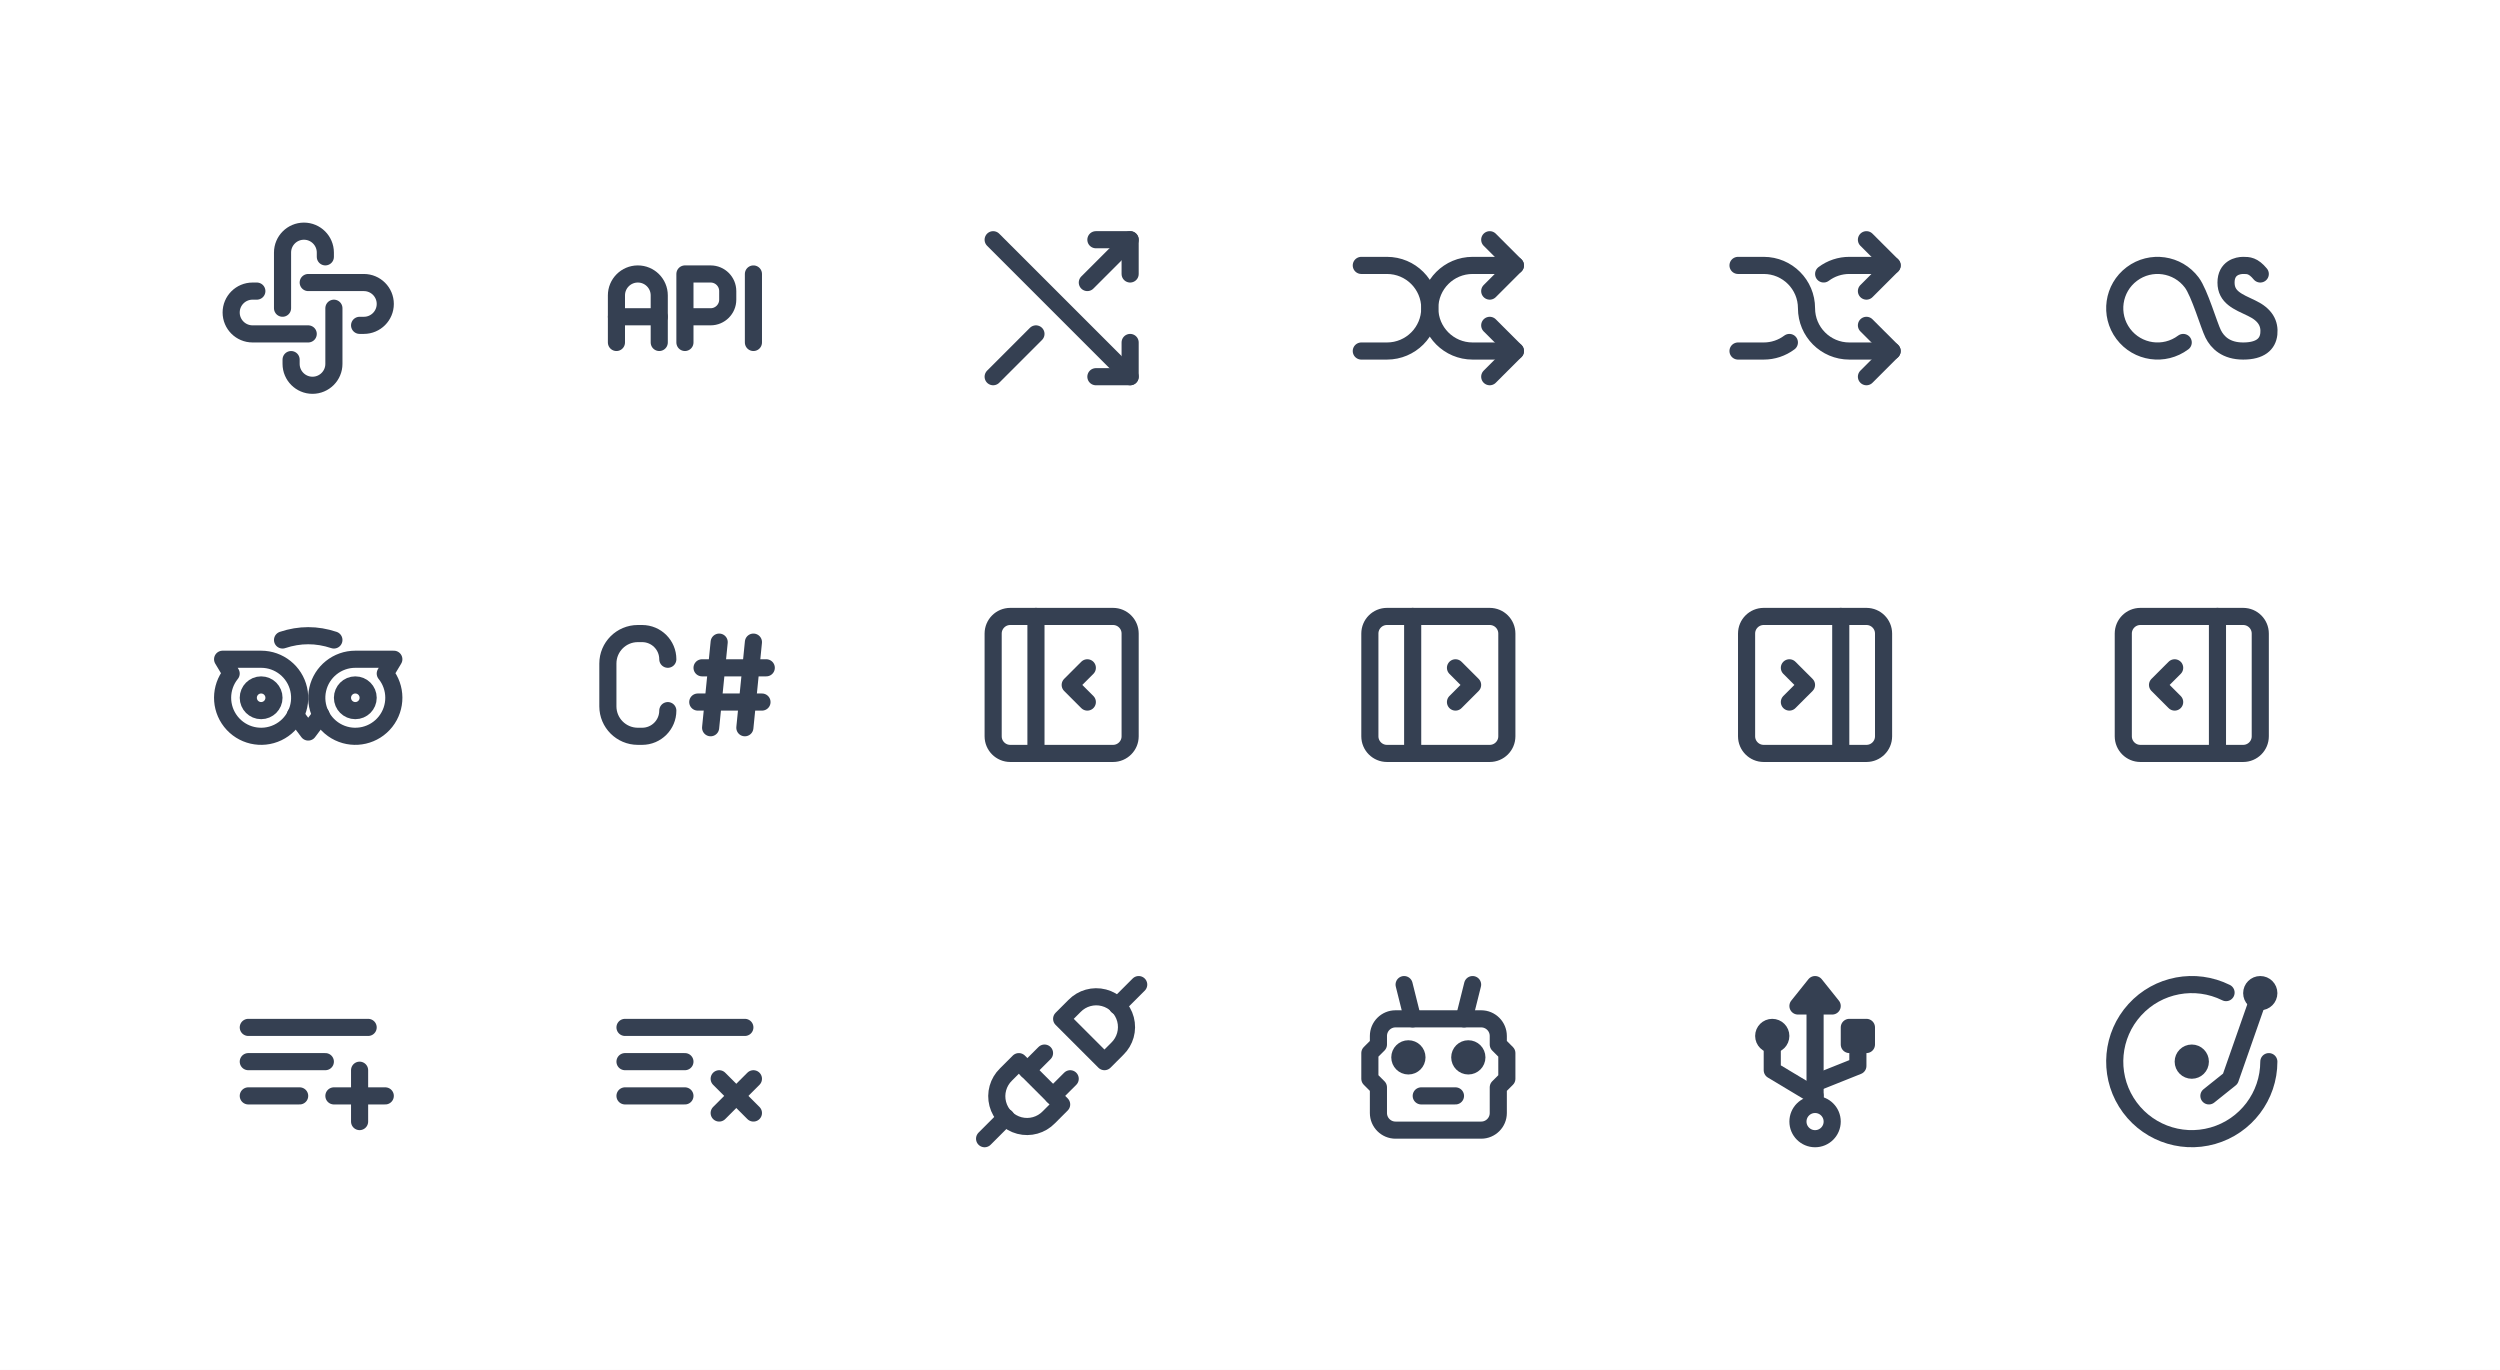
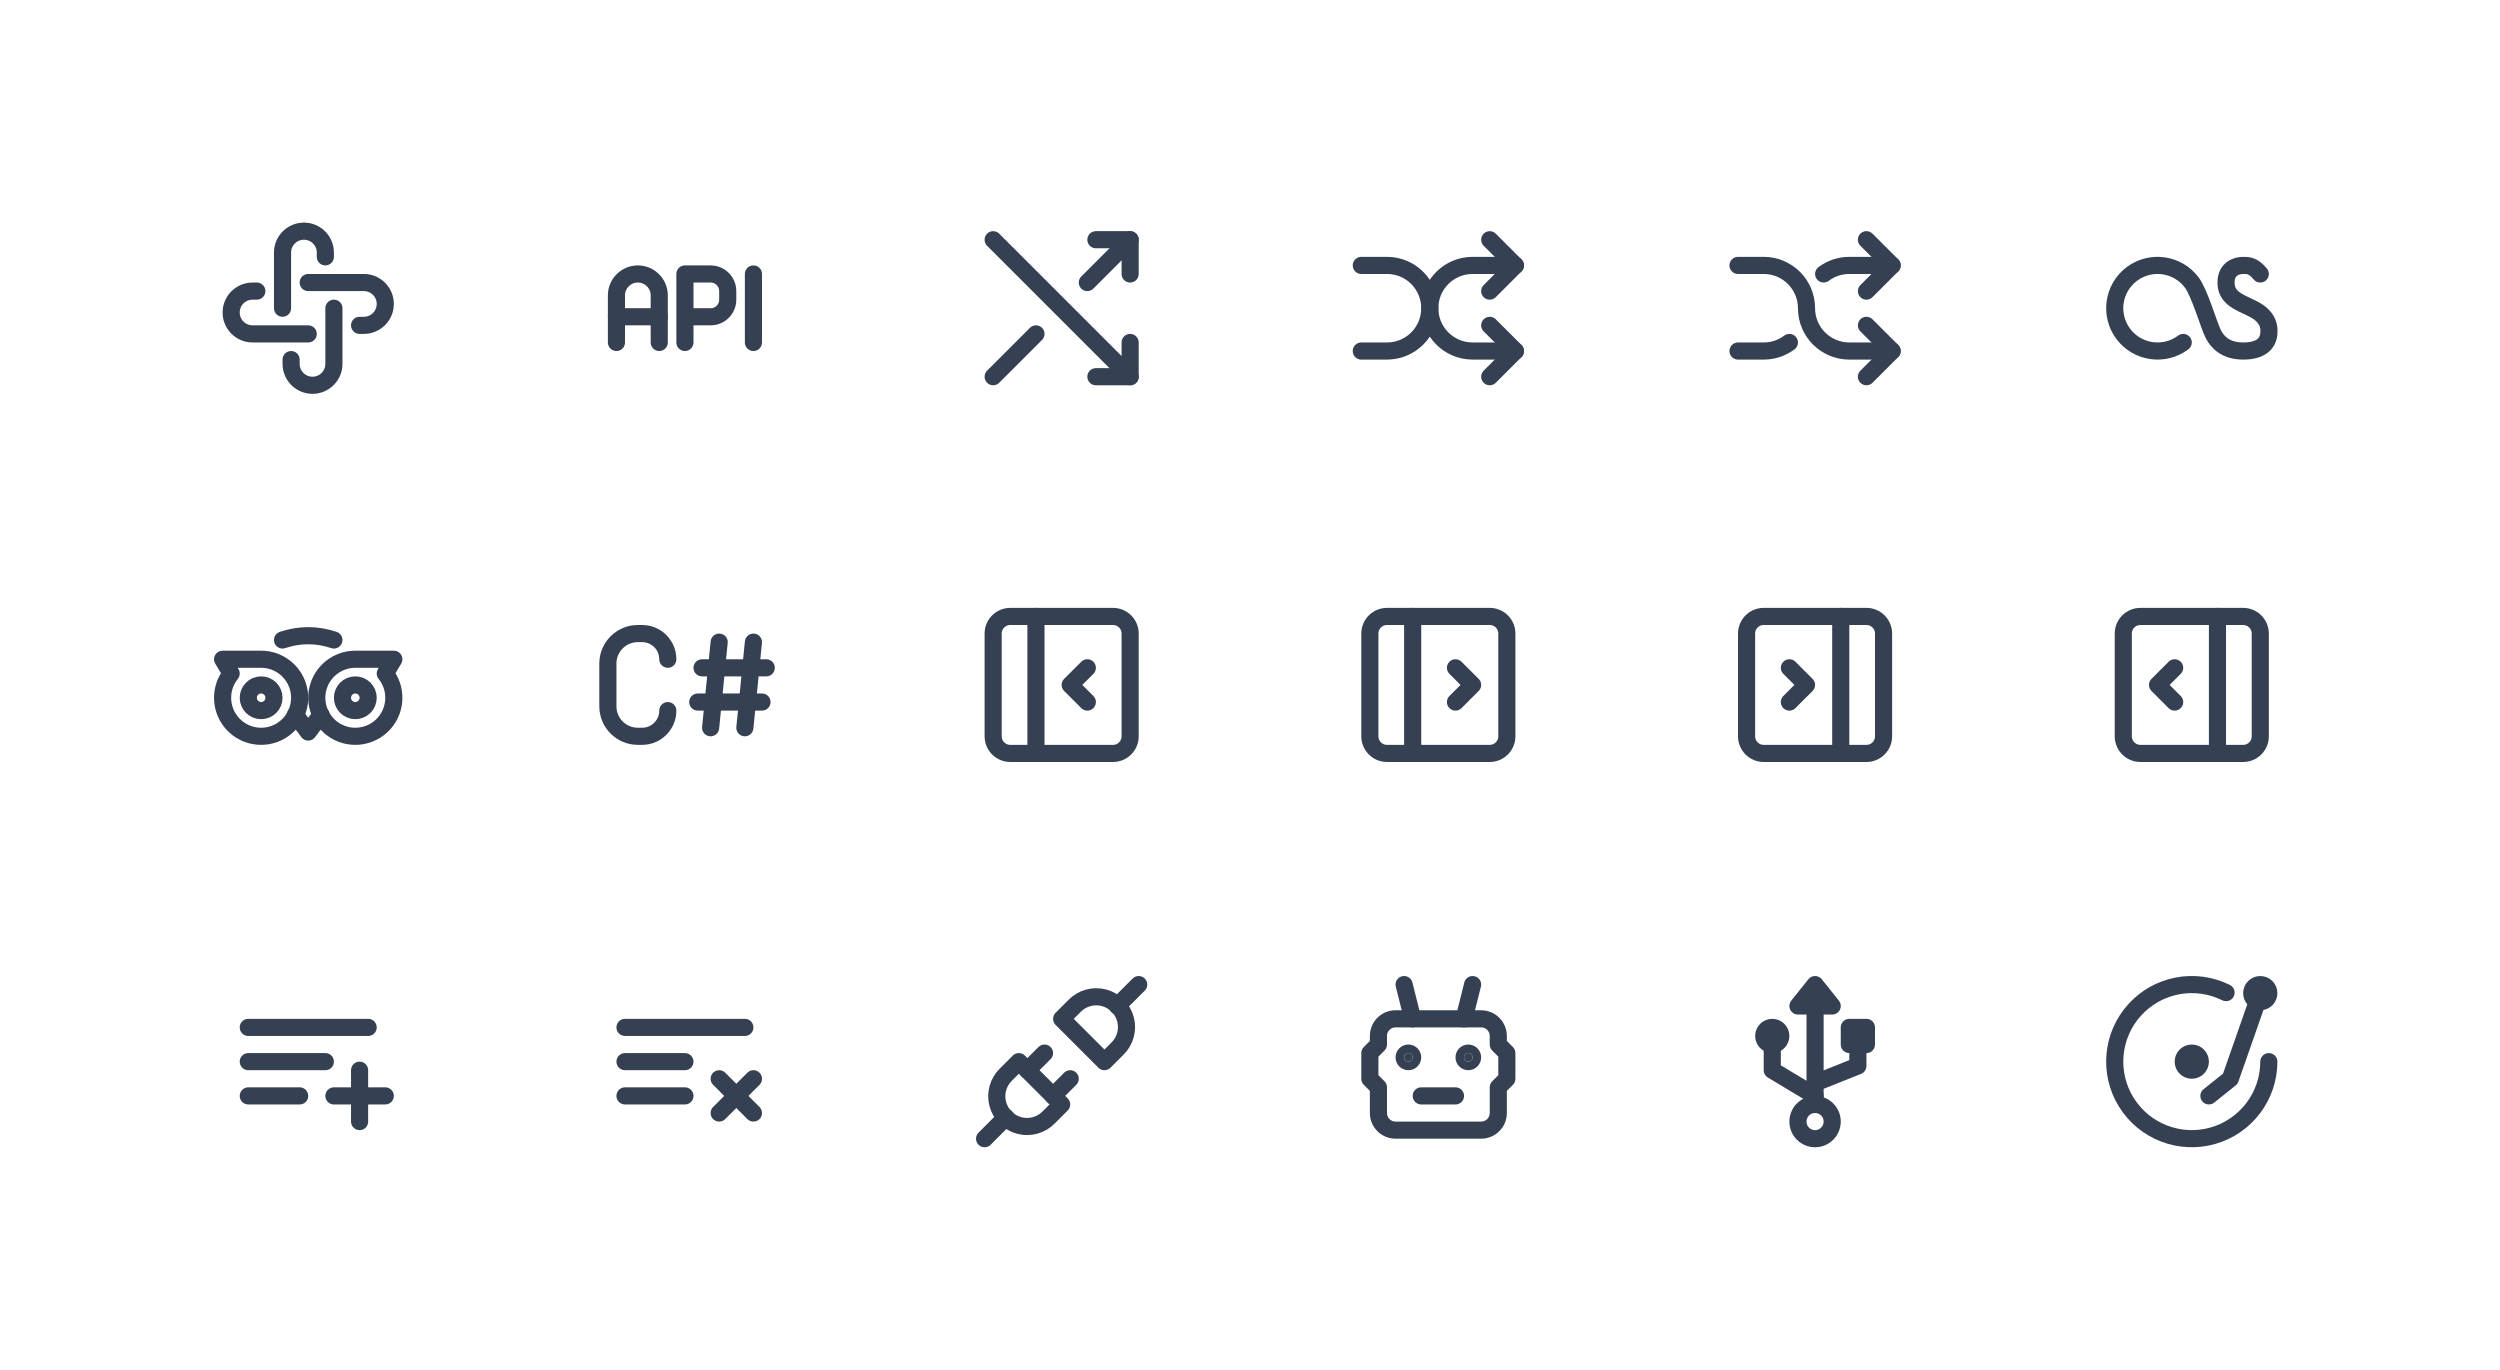
<svg xmlns="http://www.w3.org/2000/svg" xmlns:xlink="http://www.w3.org/1999/xlink" viewBox="0 0 292 160" width="292" height="160" style="color: #354052">
  <rect x="0" y="0" width="292" height="160" fill="#fff" />
  <symbol id="api-app" class="icon icon-tabler icon-tabler-api-app" viewBox="0 0 24 24" stroke-width="2" stroke="currentColor" fill="none" stroke-linecap="round" stroke-linejoin="round">
    <path stroke="none" d="M0 0h24v24H0z" fill="none" />
    <path d="M12 15h-6.5a2.5 2.5 0 1 1 0 -5h.5" />
    <path d="M15 12v6.5a2.5 2.5 0 1 1 -5 0v-.5" />
    <path d="M12 9h6.5a2.5 2.5 0 1 1 0 5h-.5" />
    <path d="M9 12v-6.5a2.5 2.5 0 0 1 5 0v.5" />
  </symbol>
  <symbol id="api" class="icon icon-tabler icon-tabler-api" viewBox="0 0 24 24" stroke-width="2" stroke="currentColor" fill="none" stroke-linecap="round" stroke-linejoin="round">
    <path stroke="none" d="M0 0h24v24H0z" fill="none" />
    <path d="M4 13h5" />
    <path d="M12 16v-8h3a2 2 0 0 1 2 2v1a2 2 0 0 1 -2 2h-3" />
    <path d="M20 8v8" />
    <path d="M9 16v-5.5a2.5 2.5 0 0 0 -5 0v5.5" />
  </symbol>
  <symbol id="arrows-cross" class="icon icon-tabler icon-tabler-arrows-cross" viewBox="0 0 24 24" stroke-width="2" stroke="currentColor" fill="none" stroke-linecap="round" stroke-linejoin="round">
    <path stroke="none" d="M0 0h24v24H0z" fill="none" />
    <path d="M16 4h4v4" />
    <path d="M15 9l5 -5" />
    <path d="M4 20l5 -5" />
    <path d="M16 20h4v-4" />
    <path d="M4 4l16 16" />
  </symbol>
  <symbol id="arrows-shuffle-2" class="icon icon-tabler icon-tabler-arrows-shuffle-2" viewBox="0 0 24 24" stroke-width="2" stroke="currentColor" fill="none" stroke-linecap="round" stroke-linejoin="round">
    <path stroke="none" d="M0 0h24v24H0z" fill="none" />
    <path d="M18 4l3 3l-3 3" />
    <path d="M18 20l3 -3l-3 -3" />
    <path d="M3 7h3a5 5 0 0 1 5 5a5 5 0 0 0 5 5h5" />
    <path d="M3 17h3a5 5 0 0 0 5 -5a5 5 0 0 1 5 -5h5" />
  </symbol>
  <symbol id="arrows-shuffle" class="icon icon-tabler icon-tabler-arrows-shuffle" viewBox="0 0 24 24" stroke-width="2" stroke="currentColor" fill="none" stroke-linecap="round" stroke-linejoin="round">
    <path stroke="none" d="M0 0h24v24H0z" fill="none" />
    <path d="M18 4l3 3l-3 3" />
    <path d="M18 20l3 -3l-3 -3" />
    <path d="M3 7h3a5 5 0 0 1 5 5a5 5 0 0 0 5 5h5" />
    <path d="M21 7h-5a4.978 4.978 0 0 0 -2.998 .998m-4.002 8.003a4.984 4.984 0 0 1 -3 .999h-3" />
  </symbol>
  <symbol id="brand-lastfm" class="icon icon-tabler icon-tabler-brand-lastfm" viewBox="0 0 24 24" stroke-width="2" stroke="currentColor" fill="none" stroke-linecap="round" stroke-linejoin="round">
    <path stroke="none" d="M0 0h24v24H0z" fill="none" />
    <path d="M20 8c-.83 -1 -1.388 -1 -2 -1c-.612 0 -2 .271 -2 2s1.384 2.233 3 3c1.616 .767 2.125 1.812 2 3s-1 2 -3 2s-3 -1 -3.5 -2s-1.585 -4.78 -2.497 -5.997a5 5 0 1 0 -1.003 6.997" />
  </symbol>
  <symbol id="brand-tripadvisor" class="icon icon-tabler icon-tabler-brand-tripadvisor" viewBox="0 0 24 24" stroke-width="2" stroke="currentColor" fill="none" stroke-linecap="round" stroke-linejoin="round">
    <path stroke="none" d="M0 0h24v24H0z" fill="none" />
    <circle cx="6.5" cy="13.5" r="1.5" />
    <circle cx="17.5" cy="13.5" r="1.5" />
    <path d="M17.5 9a4.5 4.5 0 1 0 3.5 1.671l1 -1.671h-4.5z" />
    <path d="M6.5 9a4.5 4.5 0 1 1 -3.5 1.671l-1 -1.671h4.5z" />
    <path d="M10.5 15.5l1.5 2l1.5 -2" />
    <path d="M9 6.75c2 -.667 4 -.667 6 0" />
  </symbol>
  <symbol id="c-sharp" class="icon icon-tabler icon-tabler-c-sharp" viewBox="0 0 24 24" stroke-width="2" stroke="currentColor" fill="none" stroke-linecap="round" stroke-linejoin="round">
    <path stroke="none" d="M0 0h24v24H0z" fill="none" />
    <path d="M10 9a3 3 0 0 0 -3 -3h-.5a3.5 3.5 0 0 0 -3.5 3.5v5a3.5 3.5 0 0 0 3.5 3.5h.5a3 3 0 0 0 3 -3" />
    <path d="M16 7l-1 10" />
    <path d="M20 7l-1 10" />
    <path d="M14 10h7.5" />
    <path d="M21 14h-7.5" />
  </symbol>
  <symbol id="layout-sidebar-left-collapse" class="icon icon-tabler icon-tabler-layout-sidebar-left-collapse" viewBox="0 0 24 24" stroke-width="2" stroke="currentColor" fill="none" stroke-linecap="round" stroke-linejoin="round">
    <path stroke="none" d="M0 0h24v24H0z" fill="none" />
    <rect x="4" y="4" width="16" height="16" rx="2" />
    <path d="M9 4v16" />
    <path d="M15 10l-2 2l2 2" />
  </symbol>
  <symbol id="layout-sidebar-left-expand" class="icon icon-tabler icon-tabler-layout-sidebar-left-expand" viewBox="0 0 24 24" stroke-width="2" stroke="currentColor" fill="none" stroke-linecap="round" stroke-linejoin="round">
    <path stroke="none" d="M0 0h24v24H0z" fill="none" />
    <rect x="4" y="4" width="16" height="16" rx="2" />
    <path d="M9 4v16" />
    <path d="M14 10l2 2l-2 2" />
  </symbol>
  <symbol id="layout-sidebar-right-collapse" class="icon icon-tabler icon-tabler-layout-sidebar-right-collapse" viewBox="0 0 24 24" stroke-width="2" stroke="currentColor" fill="none" stroke-linecap="round" stroke-linejoin="round">
    <path stroke="none" d="M0 0h24v24H0z" fill="none" />
    <rect x="4" y="4" width="16" height="16" rx="2" />
    <path d="M15 4v16" />
    <path d="M9 10l2 2l-2 2" />
  </symbol>
  <symbol id="layout-sidebar-right-expand" class="icon icon-tabler icon-tabler-layout-sidebar-right-expand" viewBox="0 0 24 24" stroke-width="2" stroke="currentColor" fill="none" stroke-linecap="round" stroke-linejoin="round">
    <path stroke="none" d="M0 0h24v24H0z" fill="none" />
    <rect x="4" y="4" width="16" height="16" rx="2" />
    <path d="M15 4v16" />
    <path d="M10 10l-2 2l2 2" />
  </symbol>
  <symbol id="playlist-add" class="icon icon-tabler icon-tabler-playlist-add" viewBox="0 0 24 24" stroke-width="2" stroke="currentColor" fill="none" stroke-linecap="round" stroke-linejoin="round">
    <path stroke="none" d="M0 0h24v24H0z" fill="none" />
    <path d="M19 8h-14" />
    <path d="M5 12h9" />
    <path d="M11 16h-6" />
    <path d="M15 16h6" />
    <path d="M18 13v6" />
  </symbol>
  <symbol id="playlist-x" class="icon icon-tabler icon-tabler-playlist-x" viewBox="0 0 24 24" stroke-width="2" stroke="currentColor" fill="none" stroke-linecap="round" stroke-linejoin="round">
    <path stroke="none" d="M0 0h24v24H0z" fill="none" />
    <path d="M19 8h-14" />
    <path d="M5 12h7" />
    <path d="M12 16h-7" />
    <path d="M16 14l4 4" />
    <path d="M20 14l-4 4" />
  </symbol>
  <symbol id="plug-connected" class="icon icon-tabler icon-tabler-plug-connected" viewBox="0 0 24 24" stroke-width="2" stroke="currentColor" fill="none" stroke-linecap="round" stroke-linejoin="round">
    <path stroke="none" d="M0 0h24v24H0z" fill="none" />
    <path d="M7 12l5 5l-1.5 1.5a3.536 3.536 0 1 1 -5 -5l1.5 -1.5z" />
    <path d="M17 12l-5 -5l1.5 -1.5a3.536 3.536 0 1 1 5 5l-1.5 1.5z" />
    <path d="M3 21l2.5 -2.5" />
    <path d="M18.5 5.5l2.5 -2.5" />
    <path d="M10 11l-2 2" />
    <path d="M13 14l-2 2" />
  </symbol>
  <symbol id="robot" class="icon icon-tabler icon-tabler-robot" viewBox="0 0 24 24" stroke-width="2" stroke="currentColor" fill="none" stroke-linecap="round" stroke-linejoin="round">
    <path stroke="none" d="M0 0h24v24H0z" fill="none" />
    <path d="M7 7h10a2 2 0 0 1 2 2v1l1 1v3l-1 1v3a2 2 0 0 1 -2 2h-10a2 2 0 0 1 -2 -2v-3l-1 -1v-3l1 -1v-1a2 2 0 0 1 2 -2z" />
    <path d="M10 16h4" />
-     <circle cx="8.5" cy="11.5" r="1" />
-     <circle cx="15.5" cy="11.5" r="1" />
+     <circle cx="8.5" cy="11.5" r=".5" fill="currentColor" />
+     <circle cx="15.5" cy="11.5" r=".5" fill="currentColor" />
    <path d="M9 7l-1 -4" />
    <path d="M15 7l1 -4" />
  </symbol>
  <symbol id="usb" class="icon icon-tabler icon-tabler-usb" viewBox="0 0 24 24" stroke-width="2" stroke="currentColor" fill="none" stroke-linecap="round" stroke-linejoin="round">
    <path stroke="none" d="M0 0h24v24H0z" fill="none" />
    <circle cx="12" cy="19" r="2" />
-     <path d="M12 17v-11" />
+     <path d="M12 17v-11.5" />
    <path d="M7 10v3l5 3" />
    <path d="M12 14.5l5 -2v-2.5" />
    <path d="M16 10h2v-2h-2z" />
    <circle cx="7" cy="9" r="1" />
    <path d="M10 5.5h4l-2 -2.5z" />
  </symbol>
  <symbol id="vinyl" class="icon icon-tabler icon-tabler-vinyl" viewBox="0 0 24 24" stroke-width="2" stroke="currentColor" fill="none" stroke-linecap="round" stroke-linejoin="round">
    <path stroke="none" d="M0 0h24v24H0z" fill="none" />
    <path d="M16.004 3.937a9 9 0 1 0 4.996 8.063" />
    <circle cx="12" cy="12" r="1" />
    <circle cx="20" cy="4" r="1" />
    <path d="M20 4l-3.5 10l-2.5 2" />
  </symbol>
  <use xlink:href="#api-app" x="24" y="24" width="24" height="24" />
  <use xlink:href="#api" x="68" y="24" width="24" height="24" />
  <use xlink:href="#arrows-cross" x="112" y="24" width="24" height="24" />
  <use xlink:href="#arrows-shuffle-2" x="156" y="24" width="24" height="24" />
  <use xlink:href="#arrows-shuffle" x="200" y="24" width="24" height="24" />
  <use xlink:href="#brand-lastfm" x="244" y="24" width="24" height="24" />
  <use xlink:href="#brand-tripadvisor" x="24" y="68" width="24" height="24" />
  <use xlink:href="#c-sharp" x="68" y="68" width="24" height="24" />
  <use xlink:href="#layout-sidebar-left-collapse" x="112" y="68" width="24" height="24" />
  <use xlink:href="#layout-sidebar-left-expand" x="156" y="68" width="24" height="24" />
  <use xlink:href="#layout-sidebar-right-collapse" x="200" y="68" width="24" height="24" />
  <use xlink:href="#layout-sidebar-right-expand" x="244" y="68" width="24" height="24" />
  <use xlink:href="#playlist-add" x="24" y="112" width="24" height="24" />
  <use xlink:href="#playlist-x" x="68" y="112" width="24" height="24" />
  <use xlink:href="#plug-connected" x="112" y="112" width="24" height="24" />
  <use xlink:href="#robot" x="156" y="112" width="24" height="24" />
  <use xlink:href="#usb" x="200" y="112" width="24" height="24" />
  <use xlink:href="#vinyl" x="244" y="112" width="24" height="24" />
</svg>
